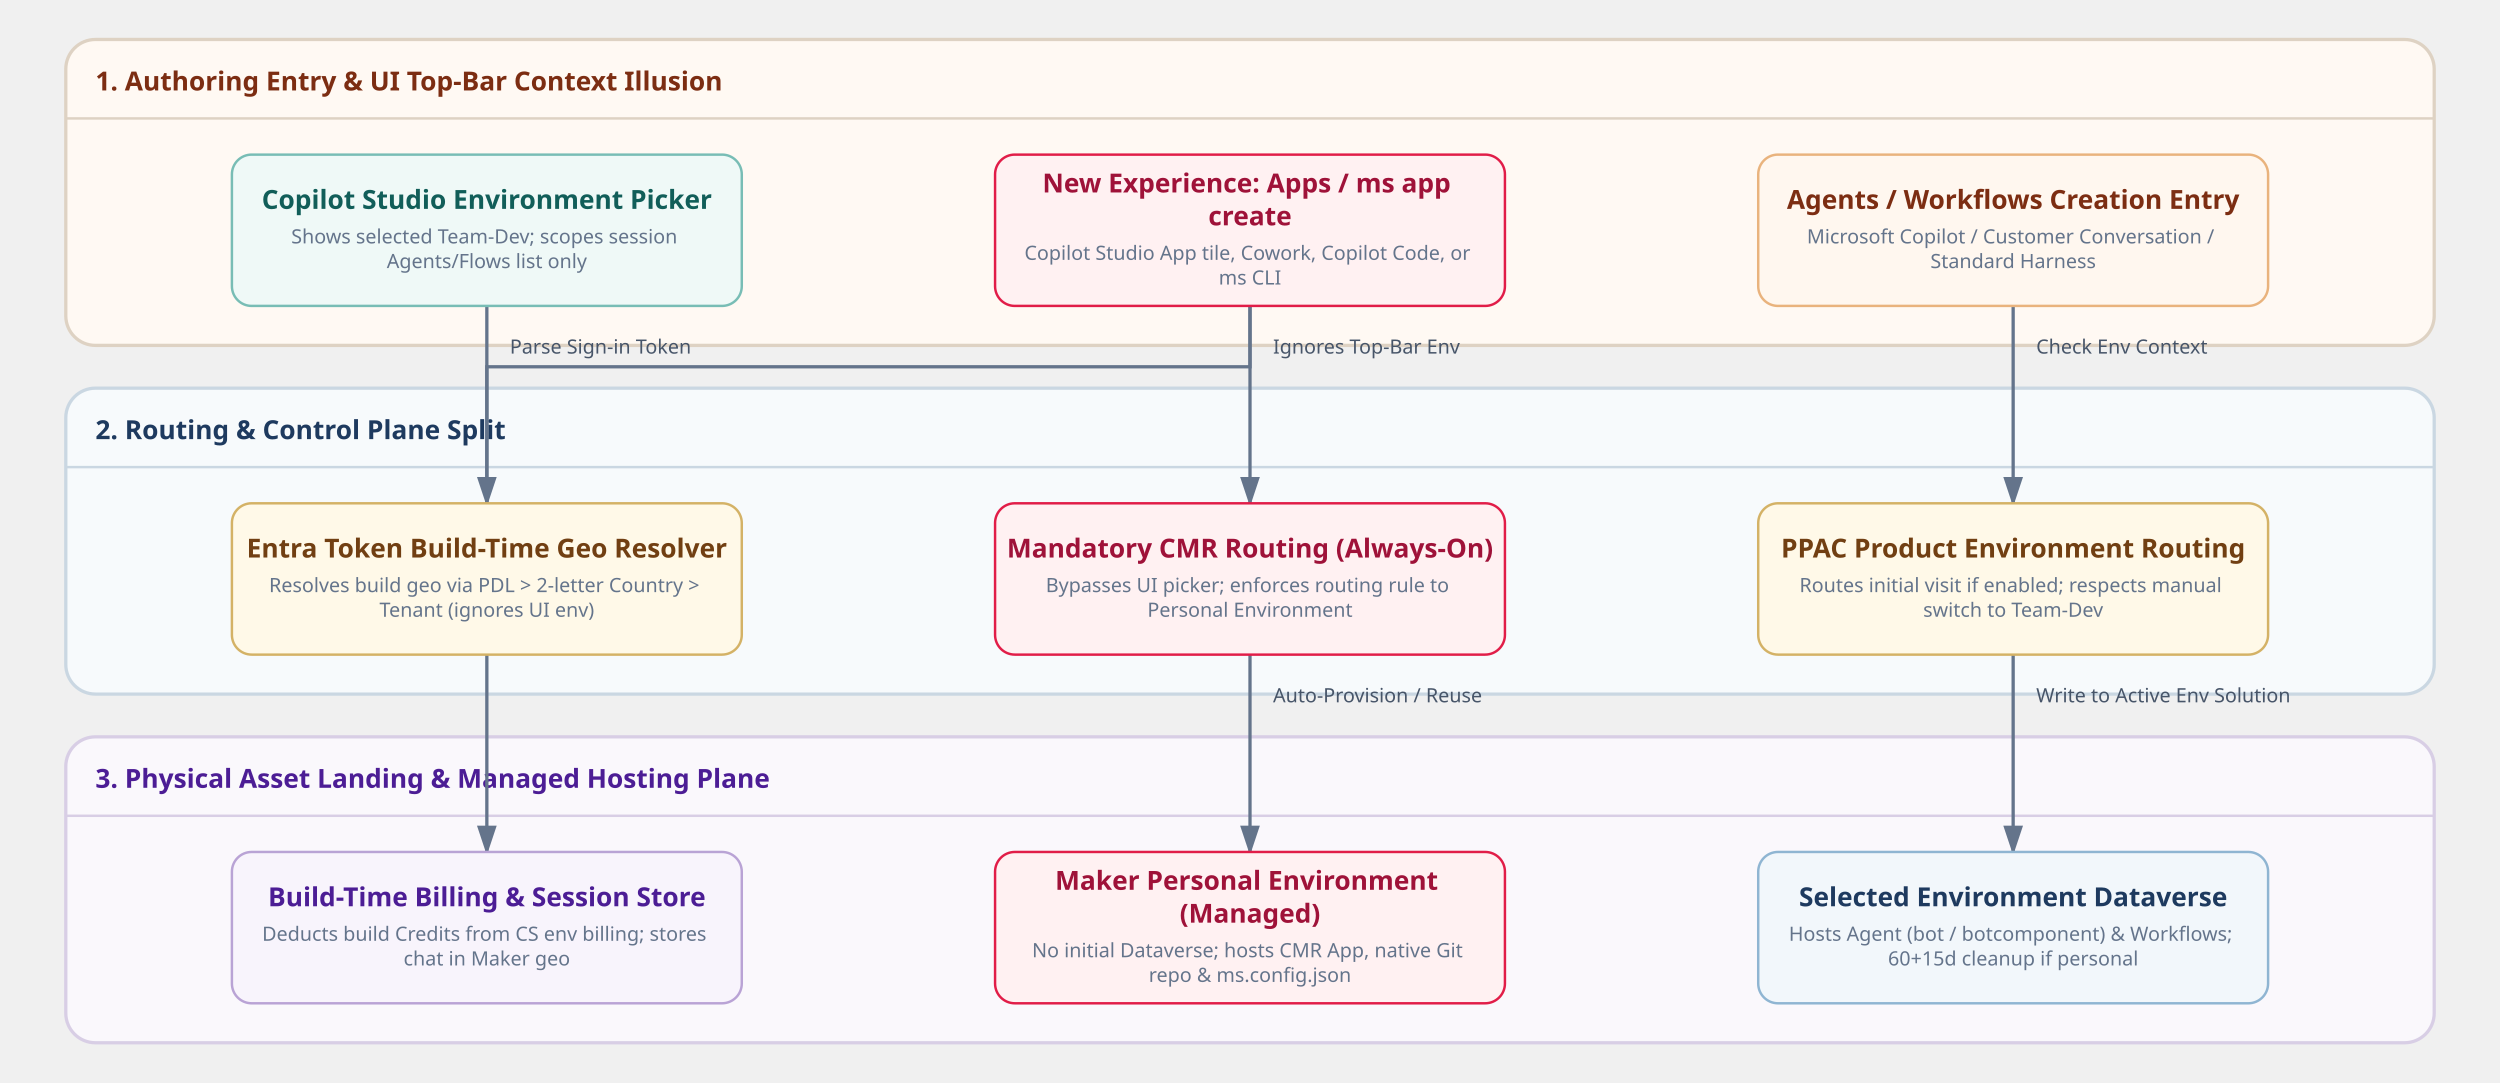
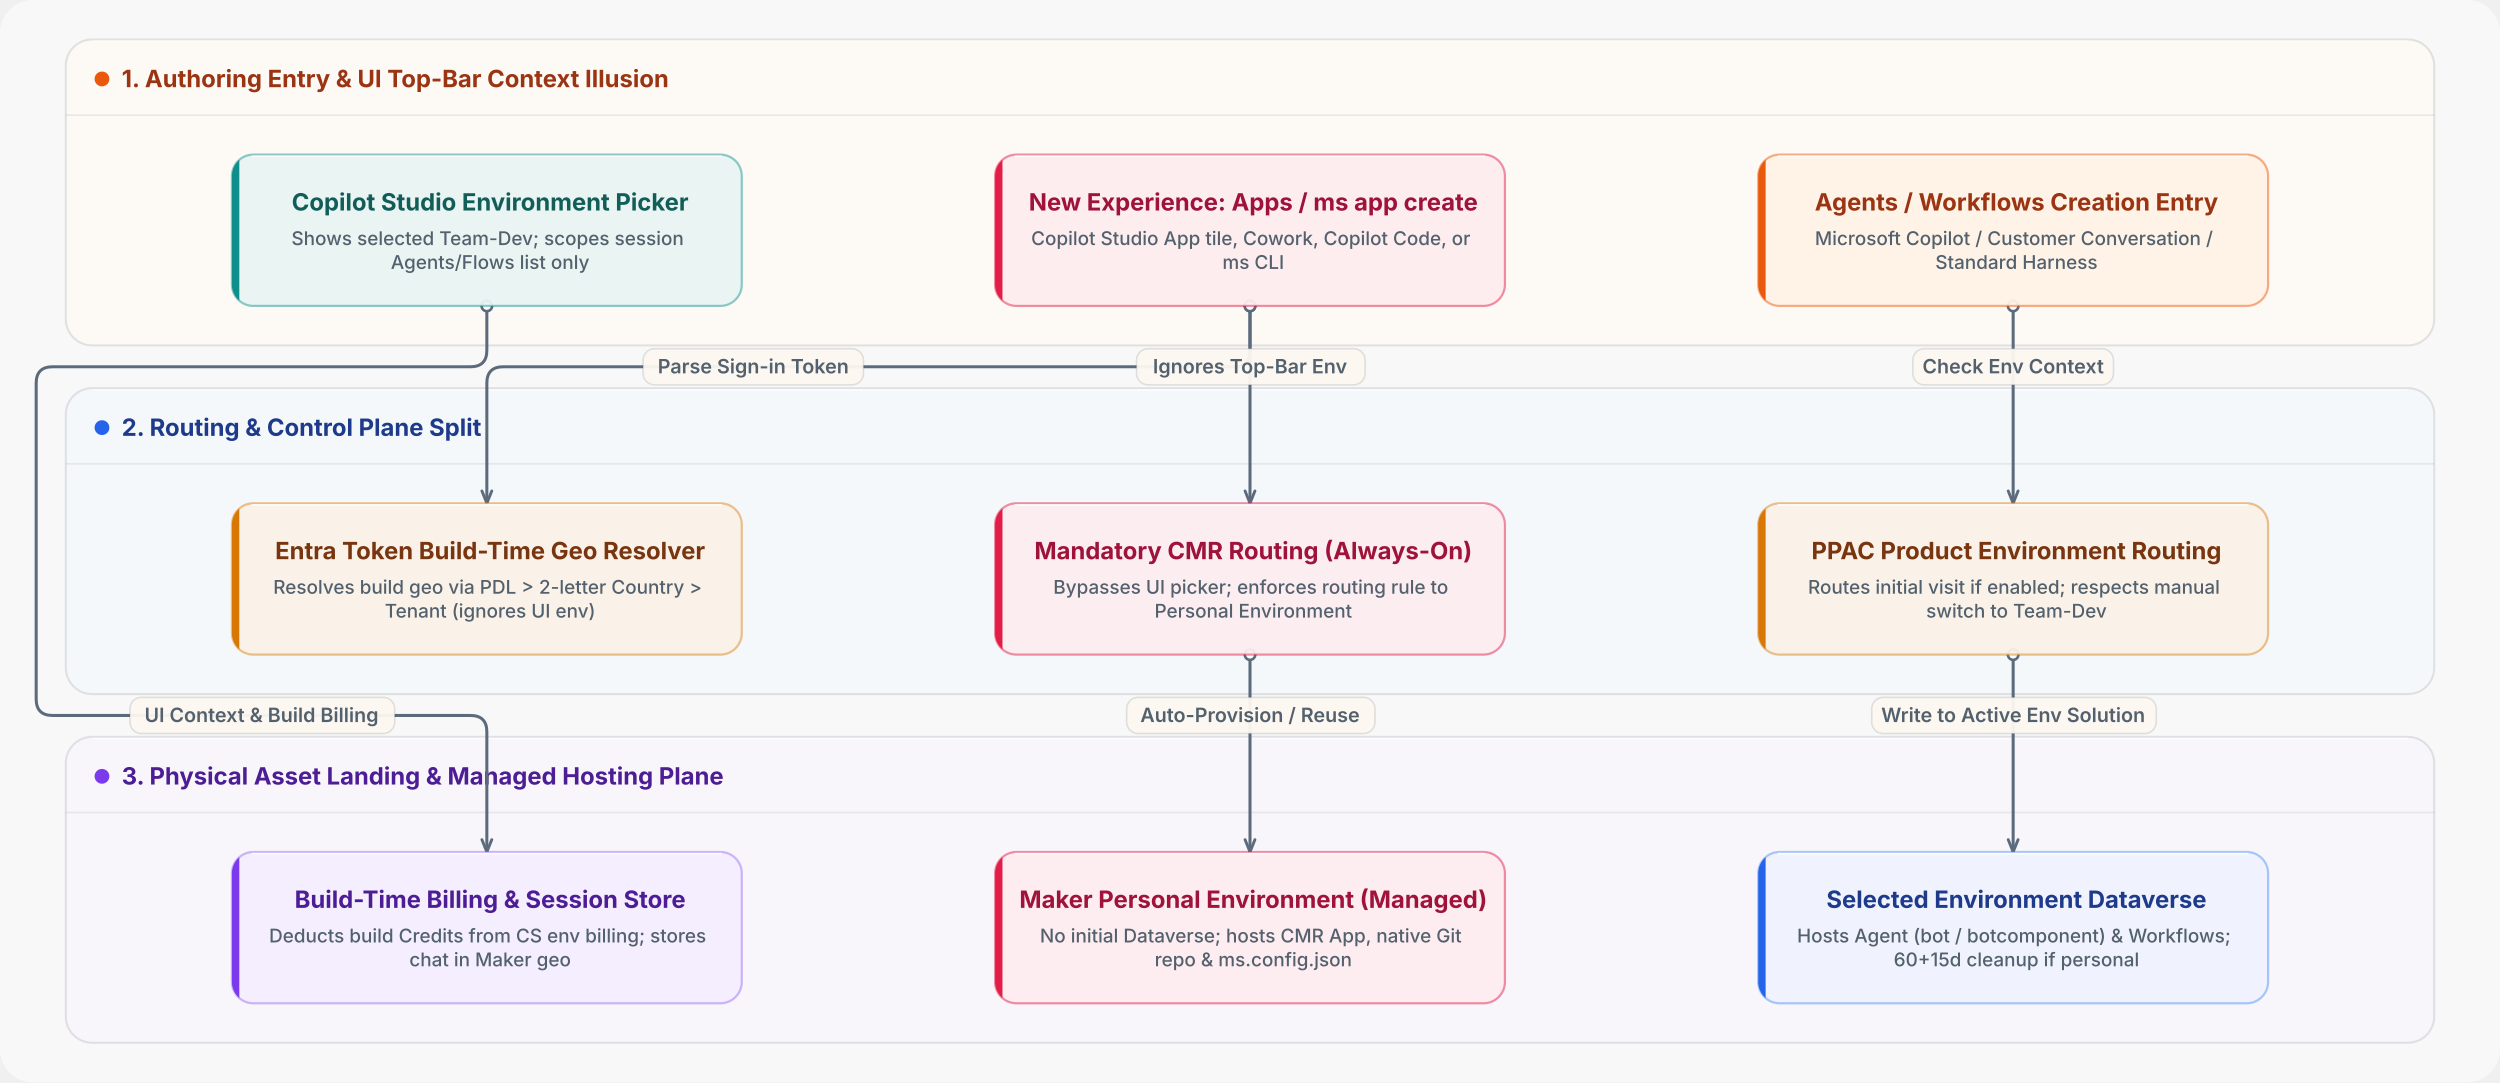
- <svg xmlns="http://www.w3.org/2000/svg" viewBox="0 0 1520 658" role="img" aria-labelledby="diagram-title diagram-desc">
+ <svg xmlns="http://www.w3.org/2000/svg" class="sr-figure-svg" viewBox="0 0 1520 658" role="img" aria-labelledby="dual-environment-anatomy-en-title dual-environment-anatomy-en-desc">
+   <style>:root{--fig-canvas-bg:#fcf8f2;--fig-group-bg-1:rgba(255,250,244,0.88);--fig-group-bg-2:rgba(244,248,252,0.88);--fig-group-bg-3:rgba(248,245,252,0.88);--fig-group-bg-4:rgba(243,250,248,0.88);--fig-group-border:rgba(23,36,48,0.12);--fig-group-divider:rgba(23,36,48,0.08);--fig-group-header-bg:rgba(23,36,48,0.03);--fig-node-bg:rgba(255,255,255,0.95);--fig-node-border:rgba(23,36,48,0.14);--fig-node-top-glow:rgba(255,255,255,0.9);--fig-text-strong:#172430;--fig-text-muted:#52616d;--fig-text-subtle:#64748b;--fig-edge-stroke:#5b6b7c;--fig-edge-muted:#8292a2;--fig-edge-label-bg:rgba(252,247,240,0.95);--fig-edge-label-border:rgba(23,36,48,0.12);--fig-port-fill:#ffffff;--fig-grid-line:rgba(23,36,48,0.09);--fig-axis-line:rgba(23,36,48,0.24);--fig-quadrant-tint:rgba(13,143,140,0.05);}@media (prefers-color-scheme: dark){:root{--fig-canvas-bg:#121820;--fig-group-bg-1:rgba(25,34,46,0.82);--fig-group-bg-2:rgba(21,30,42,0.82);--fig-group-bg-3:rgba(27,31,46,0.82);--fig-group-bg-4:rgba(20,34,39,0.82);--fig-group-border:rgba(255,255,255,0.11);--fig-group-divider:rgba(255,255,255,0.07);--fig-group-header-bg:rgba(255,255,255,0.03);--fig-node-bg:rgba(28,38,50,0.92);--fig-node-border:rgba(255,255,255,0.14);--fig-node-top-glow:rgba(255,255,255,0.18);--fig-text-strong:#f1f5f9;--fig-text-muted:#cbd5e1;--fig-text-subtle:#94a3b8;--fig-edge-stroke:#94a3b8;--fig-edge-muted:#64748b;--fig-edge-label-bg:rgba(15,21,29,0.94);--fig-edge-label-border:rgba(255,255,255,0.14);--fig-port-fill:#0f172a;--fig-grid-line:rgba(255,255,255,0.08);--fig-axis-line:rgba(255,255,255,0.24);--fig-quadrant-tint:rgba(45,212,191,0.07);--fig-role-accent-fill:rgba(255,122,0,0.15);--fig-role-accent-stroke:rgba(251,146,60,0.52);--fig-role-accent-bar:#fb923c;--fig-role-accent-text:#fed7aa;--fig-role-teal-fill:rgba(20,184,166,0.15);--fig-role-teal-stroke:rgba(45,212,191,0.5);--fig-role-teal-bar:#2dd4bf;--fig-role-teal-text:#99f6e4;--fig-role-blue-fill:rgba(59,130,246,0.15);--fig-role-blue-stroke:rgba(96,165,250,0.48);--fig-role-blue-bar:#60a5fa;--fig-role-blue-text:#bfdbfe;--fig-role-violet-fill:rgba(139,92,246,0.16);--fig-role-violet-stroke:rgba(167,139,250,0.48);--fig-role-violet-bar:#a78bfa;--fig-role-violet-text:#ddd6fe;--fig-role-amber-fill:rgba(245,158,11,0.15);--fig-role-amber-stroke:rgba(251,191,36,0.48);--fig-role-amber-bar:#fbbf24;--fig-role-amber-text:#fde68a;--fig-role-rose-fill:rgba(244,63,94,0.16);--fig-role-rose-stroke:rgba(251,113,133,0.54);--fig-role-rose-bar:#fb7185;--fig-role-rose-text:#fecdd3;--fig-role-slate-fill:rgba(148,163,184,0.12);--fig-role-slate-stroke:rgba(148,163,184,0.38);--fig-role-slate-bar:#94a3b8;--fig-role-slate-text:#e2e8f0;--fig-series-1:#fb923c;--fig-series-2:#2dd4bf;--fig-series-3:#60a5fa;--fig-series-4:#a78bfa;--fig-series-5:#fbbf24;--fig-series-6:#fb7185;}}</style>
  <defs>
-     <marker id="arrow" markerWidth="10" markerHeight="10" refX="8" refY="3" orient="auto">
-       <path d="M0,0 L0,6 L9,3 z" fill="#64748B" />
+     <marker id="dual-environment-anatomy-en-arrow" markerWidth="10" markerHeight="10" refX="8.5" refY="4" orient="auto" markerUnits="userSpaceOnUse">
+       <path d="M1,1 L8.5,4 L1,7" fill="none" stroke="var(--fig-edge-stroke, #5b6b7c)" stroke-width="1.75" stroke-linecap="round" stroke-linejoin="round" />
    </marker>
-     <filter id="shadow" x="-20%" y="-20%" width="140%" height="140%">
-       <feDropShadow dx="0" dy="5" stdDeviation="7" flood-color="#0F172A" flood-opacity="0.12" />
-     </filter>
  </defs>
+   <rect width="100%" height="100%" rx="20" fill="var(--fig-canvas-bg, rgba(255, 255, 255, 0.56))" />
  <g data-group-id="authoring-plane">
-     <rect x="40" y="24" width="1440" height="186" rx="18" fill="#FFF9F3" stroke="#DED2C3" stroke-width="2" />
-     <line x1="40" y1="72" x2="1480" y2="72" stroke="#DED2C3" stroke-width="1.5" />
-     <text x="58" y="55" font-family="Noto Sans SC, sans-serif" font-size="16" font-weight="700" fill="#7C2D12">1. Authoring Entry &amp; UI Top-Bar Context Illusion</text>
+     <rect x="40" y="24" width="1440" height="186" rx="16" fill="var(--fig-group-bg-1, rgba(255, 250, 244, 0.72))" stroke="var(--fig-group-border, rgba(23, 36, 48, 0.11))" stroke-width="1.25" />
+     <path d="M 56 25 H 1464" stroke="var(--fig-node-top-glow, rgba(255,255,255,0.6))" stroke-width="1" />
+     <line x1="40" y1="70" x2="1480" y2="70" stroke="var(--fig-group-divider, rgba(23,36,48,0.08))" stroke-width="1" />
+     <circle cx="62" cy="48" r="4.5" fill="var(--fig-role-accent-bar, #ea580c)" />
+     <text x="74" y="53" font-family="Space Grotesk, Noto Sans SC, -apple-system, BlinkMacSystemFont, sans-serif" font-size="14.5" font-weight="700" fill="var(--fig-role-accent-text, #9a3412)">1. Authoring Entry &amp; UI Top-Bar Context Illusion</text>
  </g>
  <g data-group-id="routing-plane">
-     <rect x="40" y="236" width="1440" height="186" rx="18" fill="#F7FAFC" stroke="#CAD7E2" stroke-width="2" />
-     <line x1="40" y1="284" x2="1480" y2="284" stroke="#CAD7E2" stroke-width="1.5" />
-     <text x="58" y="267" font-family="Noto Sans SC, sans-serif" font-size="16" font-weight="700" fill="#1E3A5F">2. Routing &amp; Control Plane Split</text>
+     <rect x="40" y="236" width="1440" height="186" rx="16" fill="var(--fig-group-bg-2, rgba(244, 248, 252, 0.72))" stroke="var(--fig-group-border, rgba(23, 36, 48, 0.11))" stroke-width="1.25" />
+     <path d="M 56 237 H 1464" stroke="var(--fig-node-top-glow, rgba(255,255,255,0.6))" stroke-width="1" />
+     <line x1="40" y1="282" x2="1480" y2="282" stroke="var(--fig-group-divider, rgba(23,36,48,0.08))" stroke-width="1" />
+     <circle cx="62" cy="260" r="4.5" fill="var(--fig-role-blue-bar, #2563eb)" />
+     <text x="74" y="265" font-family="Space Grotesk, Noto Sans SC, -apple-system, BlinkMacSystemFont, sans-serif" font-size="14.5" font-weight="700" fill="var(--fig-role-blue-text, #1e3a8a)">2. Routing &amp; Control Plane Split</text>
  </g>
  <g data-group-id="storage-plane">
-     <rect x="40" y="448" width="1440" height="186" rx="18" fill="#FAF8FC" stroke="#D8CEE5" stroke-width="2" />
-     <line x1="40" y1="496" x2="1480" y2="496" stroke="#D8CEE5" stroke-width="1.5" />
-     <text x="58" y="479" font-family="Noto Sans SC, sans-serif" font-size="16" font-weight="700" fill="#4C1D95">3. Physical Asset Landing &amp; Managed Hosting Plane</text>
-   </g>
-   <path d="M 296 186 V 329 H 296 V 518" fill="none" stroke="#64748B" stroke-width="2" marker-end="url(#arrow)" />
-   <text x="310" y="321" text-anchor="start" font-family="Noto Sans SC, sans-serif" font-size="12" fill="#475569">UI Context &amp; Build Billing</text>
-   <path d="M 760 186 V 223 H 296 V 306" fill="none" stroke="#64748B" stroke-width="2" marker-end="url(#arrow)" />
-   <text x="310" y="215" text-anchor="start" font-family="Noto Sans SC, sans-serif" font-size="12" fill="#475569">Parse Sign-in Token</text>
-   <path d="M 760 186 V 223 H 760 V 306" fill="none" stroke="#64748B" stroke-width="2" marker-end="url(#arrow)" />
-   <text x="774" y="215" text-anchor="start" font-family="Noto Sans SC, sans-serif" font-size="12" fill="#475569">Ignores Top-Bar Env</text>
-   <path d="M 760 398 V 435 H 760 V 518" fill="none" stroke="#64748B" stroke-width="2" marker-end="url(#arrow)" />
-   <text x="774" y="427" text-anchor="start" font-family="Noto Sans SC, sans-serif" font-size="12" fill="#475569">Auto-Provision / Reuse</text>
-   <path d="M 1224 186 V 223 H 1224 V 306" fill="none" stroke="#64748B" stroke-width="2" marker-end="url(#arrow)" />
-   <text x="1238" y="215" text-anchor="start" font-family="Noto Sans SC, sans-serif" font-size="12" fill="#475569">Check Env Context</text>
-   <path d="M 1224 398 V 435 H 1224 V 518" fill="none" stroke="#64748B" stroke-width="2" marker-end="url(#arrow)" />
-   <text x="1238" y="427" text-anchor="start" font-family="Noto Sans SC, sans-serif" font-size="12" fill="#475569">Write to Active Env Solution</text>
+     <rect x="40" y="448" width="1440" height="186" rx="16" fill="var(--fig-group-bg-3, rgba(248, 245, 252, 0.72))" stroke="var(--fig-group-border, rgba(23, 36, 48, 0.11))" stroke-width="1.25" />
+     <path d="M 56 449 H 1464" stroke="var(--fig-node-top-glow, rgba(255,255,255,0.6))" stroke-width="1" />
+     <line x1="40" y1="494" x2="1480" y2="494" stroke="var(--fig-group-divider, rgba(23,36,48,0.08))" stroke-width="1" />
+     <circle cx="62" cy="472" r="4.5" fill="var(--fig-role-violet-bar, #7c3aed)" />
+     <text x="74" y="477" font-family="Space Grotesk, Noto Sans SC, -apple-system, BlinkMacSystemFont, sans-serif" font-size="14.5" font-weight="700" fill="var(--fig-role-violet-text, #4c1d95)">3. Physical Asset Landing &amp; Managed Hosting Plane</text>
+   </g>
+   <g data-edge-id="edge-1">
+     <path d="M 296 186 L 296 213 Q 296 223 286 223 L 32 223 Q 22 223 22 233 L 22 425 Q 22 435 32 435 L 286 435 Q 296 435 296 445 L 296 518" fill="none" stroke="var(--fig-edge-stroke, #5b6b7c)" stroke-width="1.85" stroke-linecap="round" stroke-linejoin="round" marker-end="url(#dual-environment-anatomy-en-arrow)" />
+     <circle cx="296" cy="186" r="3.2" fill="var(--fig-port-fill, #ffffff)" stroke="var(--fig-edge-stroke, #5b6b7c)" stroke-width="1.6" />
+   </g>
+   <g data-edge-id="edge-2">
+     <path d="M 760 186 L 760 213 Q 760 223 750 223 L 306 223 Q 296 223 296 233 L 296 306" fill="none" stroke="var(--fig-edge-stroke, #5b6b7c)" stroke-width="1.85" stroke-linecap="round" stroke-linejoin="round" marker-end="url(#dual-environment-anatomy-en-arrow)" />
+     <circle cx="760" cy="186" r="3.2" fill="var(--fig-port-fill, #ffffff)" stroke="var(--fig-edge-stroke, #5b6b7c)" stroke-width="1.6" />
+   </g>
+   <g data-edge-id="edge-3">
+     <path d="M 760 186 L 760 306" fill="none" stroke="var(--fig-edge-stroke, #5b6b7c)" stroke-width="1.85" stroke-linecap="round" stroke-linejoin="round" marker-end="url(#dual-environment-anatomy-en-arrow)" />
+     <circle cx="760" cy="186" r="3.2" fill="var(--fig-port-fill, #ffffff)" stroke="var(--fig-edge-stroke, #5b6b7c)" stroke-width="1.6" />
+   </g>
+   <g data-edge-id="edge-4">
+     <path d="M 760 398 L 760 518" fill="none" stroke="var(--fig-edge-stroke, #5b6b7c)" stroke-width="1.85" stroke-linecap="round" stroke-linejoin="round" marker-end="url(#dual-environment-anatomy-en-arrow)" />
+     <circle cx="760" cy="398" r="3.2" fill="var(--fig-port-fill, #ffffff)" stroke="var(--fig-edge-stroke, #5b6b7c)" stroke-width="1.6" />
+   </g>
+   <g data-edge-id="edge-5">
+     <path d="M 1224 186 L 1224 306" fill="none" stroke="var(--fig-edge-stroke, #5b6b7c)" stroke-width="1.85" stroke-linecap="round" stroke-linejoin="round" marker-end="url(#dual-environment-anatomy-en-arrow)" />
+     <circle cx="1224" cy="186" r="3.2" fill="var(--fig-port-fill, #ffffff)" stroke="var(--fig-edge-stroke, #5b6b7c)" stroke-width="1.6" />
+   </g>
+   <g data-edge-id="edge-6">
+     <path d="M 1224 398 L 1224 518" fill="none" stroke="var(--fig-edge-stroke, #5b6b7c)" stroke-width="1.85" stroke-linecap="round" stroke-linejoin="round" marker-end="url(#dual-environment-anatomy-en-arrow)" />
+     <circle cx="1224" cy="398" r="3.2" fill="var(--fig-port-fill, #ffffff)" stroke="var(--fig-edge-stroke, #5b6b7c)" stroke-width="1.6" />
+   </g>
  <g data-node-id="ui-picker">
-     <rect x="141" y="94" width="310" height="92" rx="12" fill="#EFF9F7" stroke="#78BDB5" stroke-width="1.5" />
-     <text x="296" text-anchor="middle" font-family="Noto Sans SC, sans-serif" font-size="16" font-weight="700" fill="#115E59">
-       <tspan x="296" y="127">Copilot Studio Environment Picker</tspan>
-     </text>
-     <text x="296" text-anchor="middle" font-family="Noto Sans SC, sans-serif" font-size="12" fill="#64748B">
-       <tspan x="296" y="148">Shows selected Team-Dev; scopes session</tspan>
-       <tspan x="296" y="163">Agents/Flows list only</tspan>
+     <defs>
+       <clipPath id="dual-environment-anatomy-en-clip-ui-picker">
+         <rect x="141" y="94" width="310" height="92" rx="13" />
+       </clipPath>
+     </defs>
+     <rect x="141" y="94" width="310" height="92" rx="13" fill="var(--fig-node-bg, rgba(255,255,255,0.94))" />
+     <rect x="141" y="94" width="310" height="92" rx="13" fill="var(--fig-role-teal-fill, rgba(13, 143, 140, 0.09))" stroke="var(--fig-role-teal-stroke, rgba(13, 143, 140, 0.46))" stroke-width="1.35" />
+     <rect x="141" y="94" width="4.5" height="92" fill="var(--fig-role-teal-bar, #0d8f8c)" clip-path="url(#dual-environment-anatomy-en-clip-ui-picker)" />
+     <line x1="153" y1="95" x2="439" y2="95" stroke="var(--fig-node-top-glow, rgba(255,255,255,0.85))" stroke-width="1" />
+     <text x="298" font-family="Space Grotesk, Noto Sans SC, -apple-system, BlinkMacSystemFont, sans-serif" text-anchor="middle" font-size="14.5" font-weight="700" fill="var(--fig-role-teal-text, #115e59)">
+       <tspan x="298" y="128">Copilot Studio Environment Picker</tspan>
+     </text>
+     <text x="298" font-family="Space Grotesk, Noto Sans SC, -apple-system, BlinkMacSystemFont, sans-serif" text-anchor="middle" font-size="11.5" font-weight="500" fill="var(--fig-text-muted, #52616d)">
+       <tspan x="298" y="149">Shows selected Team-Dev; scopes session</tspan>
+       <tspan x="298" y="163.5">Agents/Flows list only</tspan>
    </text>
  </g>
  <g data-node-id="app-tile">
-     <rect x="605" y="94" width="310" height="92" rx="12" fill="#FFF1F2" stroke="#E11D48" stroke-width="1.5" />
-     <text x="760" text-anchor="middle" font-family="Noto Sans SC, sans-serif" font-size="16" font-weight="700" fill="#9F1239">
-       <tspan x="760" y="117">New Experience: Apps / ms app</tspan>
-       <tspan x="760" y="137">create</tspan>
-     </text>
-     <text x="760" text-anchor="middle" font-family="Noto Sans SC, sans-serif" font-size="12" fill="#64748B">
-       <tspan x="760" y="158">Copilot Studio App tile, Cowork, Copilot Code, or</tspan>
-       <tspan x="760" y="173">ms CLI</tspan>
+     <defs>
+       <clipPath id="dual-environment-anatomy-en-clip-app-tile">
+         <rect x="605" y="94" width="310" height="92" rx="13" />
+       </clipPath>
+     </defs>
+     <rect x="605" y="94" width="310" height="92" rx="13" fill="var(--fig-node-bg, rgba(255,255,255,0.94))" />
+     <rect x="605" y="94" width="310" height="92" rx="13" fill="var(--fig-role-rose-fill, rgba(225, 29, 72, 0.08))" stroke="var(--fig-role-rose-stroke, rgba(225, 29, 72, 0.48))" stroke-width="1.35" />
+     <rect x="605" y="94" width="4.5" height="92" fill="var(--fig-role-rose-bar, #e11d48)" clip-path="url(#dual-environment-anatomy-en-clip-app-tile)" />
+     <line x1="617" y1="95" x2="903" y2="95" stroke="var(--fig-node-top-glow, rgba(255,255,255,0.85))" stroke-width="1" />
+     <text x="762" font-family="Space Grotesk, Noto Sans SC, -apple-system, BlinkMacSystemFont, sans-serif" text-anchor="middle" font-size="14.5" font-weight="700" fill="var(--fig-role-rose-text, #9f1239)">
+       <tspan x="762" y="128">New Experience: Apps / ms app create</tspan>
+     </text>
+     <text x="762" font-family="Space Grotesk, Noto Sans SC, -apple-system, BlinkMacSystemFont, sans-serif" text-anchor="middle" font-size="11.5" font-weight="500" fill="var(--fig-text-muted, #52616d)">
+       <tspan x="762" y="149">Copilot Studio App tile, Cowork, Copilot Code, or</tspan>
+       <tspan x="762" y="163.5">ms CLI</tspan>
    </text>
  </g>
  <g data-node-id="agent-tile">
-     <rect x="1069" y="94" width="310" height="92" rx="12" fill="#FFF7EF" stroke="#E9B37D" stroke-width="1.5" />
-     <text x="1224" text-anchor="middle" font-family="Noto Sans SC, sans-serif" font-size="16" font-weight="700" fill="#7C2D12">
-       <tspan x="1224" y="127">Agents / Workflows Creation Entry</tspan>
-     </text>
-     <text x="1224" text-anchor="middle" font-family="Noto Sans SC, sans-serif" font-size="12" fill="#64748B">
-       <tspan x="1224" y="148">Microsoft Copilot / Customer Conversation /</tspan>
-       <tspan x="1224" y="163">Standard Harness</tspan>
+     <defs>
+       <clipPath id="dual-environment-anatomy-en-clip-agent-tile">
+         <rect x="1069" y="94" width="310" height="92" rx="13" />
+       </clipPath>
+     </defs>
+     <rect x="1069" y="94" width="310" height="92" rx="13" fill="var(--fig-node-bg, rgba(255,255,255,0.94))" />
+     <rect x="1069" y="94" width="310" height="92" rx="13" fill="var(--fig-role-accent-fill, rgba(255, 122, 0, 0.09))" stroke="var(--fig-role-accent-stroke, rgba(234, 88, 12, 0.48))" stroke-width="1.35" />
+     <rect x="1069" y="94" width="4.5" height="92" fill="var(--fig-role-accent-bar, #ea580c)" clip-path="url(#dual-environment-anatomy-en-clip-agent-tile)" />
+     <line x1="1081" y1="95" x2="1367" y2="95" stroke="var(--fig-node-top-glow, rgba(255,255,255,0.85))" stroke-width="1" />
+     <text x="1226" font-family="Space Grotesk, Noto Sans SC, -apple-system, BlinkMacSystemFont, sans-serif" text-anchor="middle" font-size="14.5" font-weight="700" fill="var(--fig-role-accent-text, #9a3412)">
+       <tspan x="1226" y="128">Agents / Workflows Creation Entry</tspan>
+     </text>
+     <text x="1226" font-family="Space Grotesk, Noto Sans SC, -apple-system, BlinkMacSystemFont, sans-serif" text-anchor="middle" font-size="11.5" font-weight="500" fill="var(--fig-text-muted, #52616d)">
+       <tspan x="1226" y="149">Microsoft Copilot / Customer Conversation /</tspan>
+       <tspan x="1226" y="163.5">Standard Harness</tspan>
    </text>
  </g>
  <g data-node-id="token-geo">
-     <rect x="141" y="306" width="310" height="92" rx="12" fill="#FFF9E8" stroke="#D4B266" stroke-width="1.5" />
-     <text x="296" text-anchor="middle" font-family="Noto Sans SC, sans-serif" font-size="16" font-weight="700" fill="#713F12">
-       <tspan x="296" y="339">Entra Token Build-Time Geo Resolver</tspan>
-     </text>
-     <text x="296" text-anchor="middle" font-family="Noto Sans SC, sans-serif" font-size="12" fill="#64748B">
-       <tspan x="296" y="360">Resolves build geo via PDL &gt; 2-letter Country &gt;</tspan>
-       <tspan x="296" y="375">Tenant (ignores UI env)</tspan>
+     <defs>
+       <clipPath id="dual-environment-anatomy-en-clip-token-geo">
+         <rect x="141" y="306" width="310" height="92" rx="13" />
+       </clipPath>
+     </defs>
+     <rect x="141" y="306" width="310" height="92" rx="13" fill="var(--fig-node-bg, rgba(255,255,255,0.94))" />
+     <rect x="141" y="306" width="310" height="92" rx="13" fill="var(--fig-role-amber-fill, rgba(217, 119, 6, 0.09))" stroke="var(--fig-role-amber-stroke, rgba(217, 119, 6, 0.44))" stroke-width="1.35" />
+     <rect x="141" y="306" width="4.5" height="92" fill="var(--fig-role-amber-bar, #d97706)" clip-path="url(#dual-environment-anatomy-en-clip-token-geo)" />
+     <line x1="153" y1="307" x2="439" y2="307" stroke="var(--fig-node-top-glow, rgba(255,255,255,0.85))" stroke-width="1" />
+     <text x="298" font-family="Space Grotesk, Noto Sans SC, -apple-system, BlinkMacSystemFont, sans-serif" text-anchor="middle" font-size="14.5" font-weight="700" fill="var(--fig-role-amber-text, #78350f)">
+       <tspan x="298" y="340">Entra Token Build-Time Geo Resolver</tspan>
+     </text>
+     <text x="298" font-family="Space Grotesk, Noto Sans SC, -apple-system, BlinkMacSystemFont, sans-serif" text-anchor="middle" font-size="11.5" font-weight="500" fill="var(--fig-text-muted, #52616d)">
+       <tspan x="298" y="361">Resolves build geo via PDL &gt; 2-letter Country &gt;</tspan>
+       <tspan x="298" y="375.5">Tenant (ignores UI env)</tspan>
    </text>
  </g>
  <g data-node-id="cmr-routing">
-     <rect x="605" y="306" width="310" height="92" rx="12" fill="#FFF1F2" stroke="#E11D48" stroke-width="1.5" />
-     <text x="760" text-anchor="middle" font-family="Noto Sans SC, sans-serif" font-size="16" font-weight="700" fill="#9F1239">
-       <tspan x="760" y="339">Mandatory CMR Routing (Always-On)</tspan>
-     </text>
-     <text x="760" text-anchor="middle" font-family="Noto Sans SC, sans-serif" font-size="12" fill="#64748B">
-       <tspan x="760" y="360">Bypasses UI picker; enforces routing rule to</tspan>
-       <tspan x="760" y="375">Personal Environment</tspan>
+     <defs>
+       <clipPath id="dual-environment-anatomy-en-clip-cmr-routing">
+         <rect x="605" y="306" width="310" height="92" rx="13" />
+       </clipPath>
+     </defs>
+     <rect x="605" y="306" width="310" height="92" rx="13" fill="var(--fig-node-bg, rgba(255,255,255,0.94))" />
+     <rect x="605" y="306" width="310" height="92" rx="13" fill="var(--fig-role-rose-fill, rgba(225, 29, 72, 0.08))" stroke="var(--fig-role-rose-stroke, rgba(225, 29, 72, 0.48))" stroke-width="1.35" />
+     <rect x="605" y="306" width="4.5" height="92" fill="var(--fig-role-rose-bar, #e11d48)" clip-path="url(#dual-environment-anatomy-en-clip-cmr-routing)" />
+     <line x1="617" y1="307" x2="903" y2="307" stroke="var(--fig-node-top-glow, rgba(255,255,255,0.85))" stroke-width="1" />
+     <text x="762" font-family="Space Grotesk, Noto Sans SC, -apple-system, BlinkMacSystemFont, sans-serif" text-anchor="middle" font-size="14.5" font-weight="700" fill="var(--fig-role-rose-text, #9f1239)">
+       <tspan x="762" y="340">Mandatory CMR Routing (Always-On)</tspan>
+     </text>
+     <text x="762" font-family="Space Grotesk, Noto Sans SC, -apple-system, BlinkMacSystemFont, sans-serif" text-anchor="middle" font-size="11.5" font-weight="500" fill="var(--fig-text-muted, #52616d)">
+       <tspan x="762" y="361">Bypasses UI picker; enforces routing rule to</tspan>
+       <tspan x="762" y="375.5">Personal Environment</tspan>
    </text>
  </g>
  <g data-node-id="ppac-routing">
-     <rect x="1069" y="306" width="310" height="92" rx="12" fill="#FFF9E8" stroke="#D4B266" stroke-width="1.5" />
-     <text x="1224" text-anchor="middle" font-family="Noto Sans SC, sans-serif" font-size="16" font-weight="700" fill="#713F12">
-       <tspan x="1224" y="339">PPAC Product Environment Routing</tspan>
-     </text>
-     <text x="1224" text-anchor="middle" font-family="Noto Sans SC, sans-serif" font-size="12" fill="#64748B">
-       <tspan x="1224" y="360">Routes initial visit if enabled; respects manual</tspan>
-       <tspan x="1224" y="375">switch to Team-Dev</tspan>
+     <defs>
+       <clipPath id="dual-environment-anatomy-en-clip-ppac-routing">
+         <rect x="1069" y="306" width="310" height="92" rx="13" />
+       </clipPath>
+     </defs>
+     <rect x="1069" y="306" width="310" height="92" rx="13" fill="var(--fig-node-bg, rgba(255,255,255,0.94))" />
+     <rect x="1069" y="306" width="310" height="92" rx="13" fill="var(--fig-role-amber-fill, rgba(217, 119, 6, 0.09))" stroke="var(--fig-role-amber-stroke, rgba(217, 119, 6, 0.44))" stroke-width="1.35" />
+     <rect x="1069" y="306" width="4.5" height="92" fill="var(--fig-role-amber-bar, #d97706)" clip-path="url(#dual-environment-anatomy-en-clip-ppac-routing)" />
+     <line x1="1081" y1="307" x2="1367" y2="307" stroke="var(--fig-node-top-glow, rgba(255,255,255,0.85))" stroke-width="1" />
+     <text x="1226" font-family="Space Grotesk, Noto Sans SC, -apple-system, BlinkMacSystemFont, sans-serif" text-anchor="middle" font-size="14.5" font-weight="700" fill="var(--fig-role-amber-text, #78350f)">
+       <tspan x="1226" y="340">PPAC Product Environment Routing</tspan>
+     </text>
+     <text x="1226" font-family="Space Grotesk, Noto Sans SC, -apple-system, BlinkMacSystemFont, sans-serif" text-anchor="middle" font-size="11.5" font-weight="500" fill="var(--fig-text-muted, #52616d)">
+       <tspan x="1226" y="361">Routes initial visit if enabled; respects manual</tspan>
+       <tspan x="1226" y="375.5">switch to Team-Dev</tspan>
    </text>
  </g>
  <g data-node-id="build-credit">
-     <rect x="141" y="518" width="310" height="92" rx="12" fill="#F8F4FC" stroke="#B9A3D5" stroke-width="1.5" />
-     <text x="296" text-anchor="middle" font-family="Noto Sans SC, sans-serif" font-size="16" font-weight="700" fill="#4C1D95">
-       <tspan x="296" y="551">Build-Time Billing &amp; Session Store</tspan>
-     </text>
-     <text x="296" text-anchor="middle" font-family="Noto Sans SC, sans-serif" font-size="12" fill="#64748B">
-       <tspan x="296" y="572">Deducts build Credits from CS env billing; stores</tspan>
-       <tspan x="296" y="587">chat in Maker geo</tspan>
+     <defs>
+       <clipPath id="dual-environment-anatomy-en-clip-build-credit">
+         <rect x="141" y="518" width="310" height="92" rx="13" />
+       </clipPath>
+     </defs>
+     <rect x="141" y="518" width="310" height="92" rx="13" fill="var(--fig-node-bg, rgba(255,255,255,0.94))" />
+     <rect x="141" y="518" width="310" height="92" rx="13" fill="var(--fig-role-violet-fill, rgba(124, 58, 237, 0.08))" stroke="var(--fig-role-violet-stroke, rgba(139, 92, 246, 0.42))" stroke-width="1.35" />
+     <rect x="141" y="518" width="4.5" height="92" fill="var(--fig-role-violet-bar, #7c3aed)" clip-path="url(#dual-environment-anatomy-en-clip-build-credit)" />
+     <line x1="153" y1="519" x2="439" y2="519" stroke="var(--fig-node-top-glow, rgba(255,255,255,0.85))" stroke-width="1" />
+     <text x="298" font-family="Space Grotesk, Noto Sans SC, -apple-system, BlinkMacSystemFont, sans-serif" text-anchor="middle" font-size="14.5" font-weight="700" fill="var(--fig-role-violet-text, #4c1d95)">
+       <tspan x="298" y="552">Build-Time Billing &amp; Session Store</tspan>
+     </text>
+     <text x="298" font-family="Space Grotesk, Noto Sans SC, -apple-system, BlinkMacSystemFont, sans-serif" text-anchor="middle" font-size="11.5" font-weight="500" fill="var(--fig-text-muted, #52616d)">
+       <tspan x="298" y="573">Deducts build Credits from CS env billing; stores</tspan>
+       <tspan x="298" y="587.5">chat in Maker geo</tspan>
    </text>
  </g>
  <g data-node-id="personal-env">
-     <rect x="605" y="518" width="310" height="92" rx="12" fill="#FFF1F2" stroke="#E11D48" stroke-width="1.5" />
-     <text x="760" text-anchor="middle" font-family="Noto Sans SC, sans-serif" font-size="16" font-weight="700" fill="#9F1239">
-       <tspan x="760" y="541">Maker Personal Environment</tspan>
-       <tspan x="760" y="561">(Managed)</tspan>
-     </text>
-     <text x="760" text-anchor="middle" font-family="Noto Sans SC, sans-serif" font-size="12" fill="#64748B">
-       <tspan x="760" y="582">No initial Dataverse; hosts CMR App, native Git</tspan>
-       <tspan x="760" y="597">repo &amp; ms.config.json</tspan>
+     <defs>
+       <clipPath id="dual-environment-anatomy-en-clip-personal-env">
+         <rect x="605" y="518" width="310" height="92" rx="13" />
+       </clipPath>
+     </defs>
+     <rect x="605" y="518" width="310" height="92" rx="13" fill="var(--fig-node-bg, rgba(255,255,255,0.94))" />
+     <rect x="605" y="518" width="310" height="92" rx="13" fill="var(--fig-role-rose-fill, rgba(225, 29, 72, 0.08))" stroke="var(--fig-role-rose-stroke, rgba(225, 29, 72, 0.48))" stroke-width="1.35" />
+     <rect x="605" y="518" width="4.5" height="92" fill="var(--fig-role-rose-bar, #e11d48)" clip-path="url(#dual-environment-anatomy-en-clip-personal-env)" />
+     <line x1="617" y1="519" x2="903" y2="519" stroke="var(--fig-node-top-glow, rgba(255,255,255,0.85))" stroke-width="1" />
+     <text x="762" font-family="Space Grotesk, Noto Sans SC, -apple-system, BlinkMacSystemFont, sans-serif" text-anchor="middle" font-size="14.5" font-weight="700" fill="var(--fig-role-rose-text, #9f1239)">
+       <tspan x="762" y="552">Maker Personal Environment (Managed)</tspan>
+     </text>
+     <text x="762" font-family="Space Grotesk, Noto Sans SC, -apple-system, BlinkMacSystemFont, sans-serif" text-anchor="middle" font-size="11.5" font-weight="500" fill="var(--fig-text-muted, #52616d)">
+       <tspan x="762" y="573">No initial Dataverse; hosts CMR App, native Git</tspan>
+       <tspan x="762" y="587.5">repo &amp; ms.config.json</tspan>
    </text>
  </g>
  <g data-node-id="target-dataverse">
-     <rect x="1069" y="518" width="310" height="92" rx="12" fill="#F2F7FB" stroke="#8FB5D2" stroke-width="1.5" />
-     <text x="1224" text-anchor="middle" font-family="Noto Sans SC, sans-serif" font-size="16" font-weight="700" fill="#1E3A5F">
-       <tspan x="1224" y="551">Selected Environment Dataverse</tspan>
-     </text>
-     <text x="1224" text-anchor="middle" font-family="Noto Sans SC, sans-serif" font-size="12" fill="#64748B">
-       <tspan x="1224" y="572">Hosts Agent (bot / botcomponent) &amp; Workflows;</tspan>
-       <tspan x="1224" y="587">60+15d cleanup if personal</tspan>
-     </text>
+     <defs>
+       <clipPath id="dual-environment-anatomy-en-clip-target-dataverse">
+         <rect x="1069" y="518" width="310" height="92" rx="13" />
+       </clipPath>
+     </defs>
+     <rect x="1069" y="518" width="310" height="92" rx="13" fill="var(--fig-node-bg, rgba(255,255,255,0.94))" />
+     <rect x="1069" y="518" width="310" height="92" rx="13" fill="var(--fig-role-blue-fill, rgba(37, 99, 235, 0.07))" stroke="var(--fig-role-blue-stroke, rgba(59, 130, 246, 0.42))" stroke-width="1.35" />
+     <rect x="1069" y="518" width="4.5" height="92" fill="var(--fig-role-blue-bar, #2563eb)" clip-path="url(#dual-environment-anatomy-en-clip-target-dataverse)" />
+     <line x1="1081" y1="519" x2="1367" y2="519" stroke="var(--fig-node-top-glow, rgba(255,255,255,0.85))" stroke-width="1" />
+     <text x="1226" font-family="Space Grotesk, Noto Sans SC, -apple-system, BlinkMacSystemFont, sans-serif" text-anchor="middle" font-size="14.5" font-weight="700" fill="var(--fig-role-blue-text, #1e3a8a)">
+       <tspan x="1226" y="552">Selected Environment Dataverse</tspan>
+     </text>
+     <text x="1226" font-family="Space Grotesk, Noto Sans SC, -apple-system, BlinkMacSystemFont, sans-serif" text-anchor="middle" font-size="11.5" font-weight="500" fill="var(--fig-text-muted, #52616d)">
+       <tspan x="1226" y="573">Hosts Agent (bot / botcomponent) &amp; Workflows;</tspan>
+       <tspan x="1226" y="587.5">60+15d cleanup if personal</tspan>
+     </text>
+   </g>
+   <g class="sr-edge-labels">
+     <g>
+       <rect x="79" y="424" width="161" height="22" rx="7" fill="var(--fig-edge-label-bg, rgba(252, 247, 240, 0.95))" stroke="var(--fig-edge-label-border, rgba(23, 36, 48, 0.12))" stroke-width="1" />
+       <text x="159" y="439" text-anchor="middle" font-family="Space Grotesk, Noto Sans SC, -apple-system, BlinkMacSystemFont, sans-serif" font-size="12" font-weight="600" fill="var(--fig-text-muted, #52616d)">UI Context &amp; Build Billing</text>
+     </g>
+     <g>
+       <rect x="391" y="212" width="134" height="22" rx="7" fill="var(--fig-edge-label-bg, rgba(252, 247, 240, 0.95))" stroke="var(--fig-edge-label-border, rgba(23, 36, 48, 0.12))" stroke-width="1" />
+       <text x="458" y="227" text-anchor="middle" font-family="Space Grotesk, Noto Sans SC, -apple-system, BlinkMacSystemFont, sans-serif" font-size="12" font-weight="600" fill="var(--fig-text-muted, #52616d)">Parse Sign-in Token</text>
+     </g>
+     <g>
+       <rect x="691" y="212" width="139" height="22" rx="7" fill="var(--fig-edge-label-bg, rgba(252, 247, 240, 0.95))" stroke="var(--fig-edge-label-border, rgba(23, 36, 48, 0.12))" stroke-width="1" />
+       <text x="760" y="227" text-anchor="middle" font-family="Space Grotesk, Noto Sans SC, -apple-system, BlinkMacSystemFont, sans-serif" font-size="12" font-weight="600" fill="var(--fig-text-muted, #52616d)">Ignores Top-Bar Env</text>
+     </g>
+     <g>
+       <rect x="685" y="424" width="151" height="22" rx="7" fill="var(--fig-edge-label-bg, rgba(252, 247, 240, 0.95))" stroke="var(--fig-edge-label-border, rgba(23, 36, 48, 0.12))" stroke-width="1" />
+       <text x="760" y="439" text-anchor="middle" font-family="Space Grotesk, Noto Sans SC, -apple-system, BlinkMacSystemFont, sans-serif" font-size="12" font-weight="600" fill="var(--fig-text-muted, #52616d)">Auto-Provision / Reuse</text>
+     </g>
+     <g>
+       <rect x="1163" y="212" width="122" height="22" rx="7" fill="var(--fig-edge-label-bg, rgba(252, 247, 240, 0.95))" stroke="var(--fig-edge-label-border, rgba(23, 36, 48, 0.12))" stroke-width="1" />
+       <text x="1224" y="227" text-anchor="middle" font-family="Space Grotesk, Noto Sans SC, -apple-system, BlinkMacSystemFont, sans-serif" font-size="12" font-weight="600" fill="var(--fig-text-muted, #52616d)">Check Env Context</text>
+     </g>
+     <g>
+       <rect x="1138" y="424" width="173" height="22" rx="7" fill="var(--fig-edge-label-bg, rgba(252, 247, 240, 0.95))" stroke="var(--fig-edge-label-border, rgba(23, 36, 48, 0.12))" stroke-width="1" />
+       <text x="1224" y="439" text-anchor="middle" font-family="Space Grotesk, Noto Sans SC, -apple-system, BlinkMacSystemFont, sans-serif" font-size="12" font-weight="600" fill="var(--fig-text-muted, #52616d)">Write to Active Env Solution</text>
+     </g>
  </g>
</svg>
